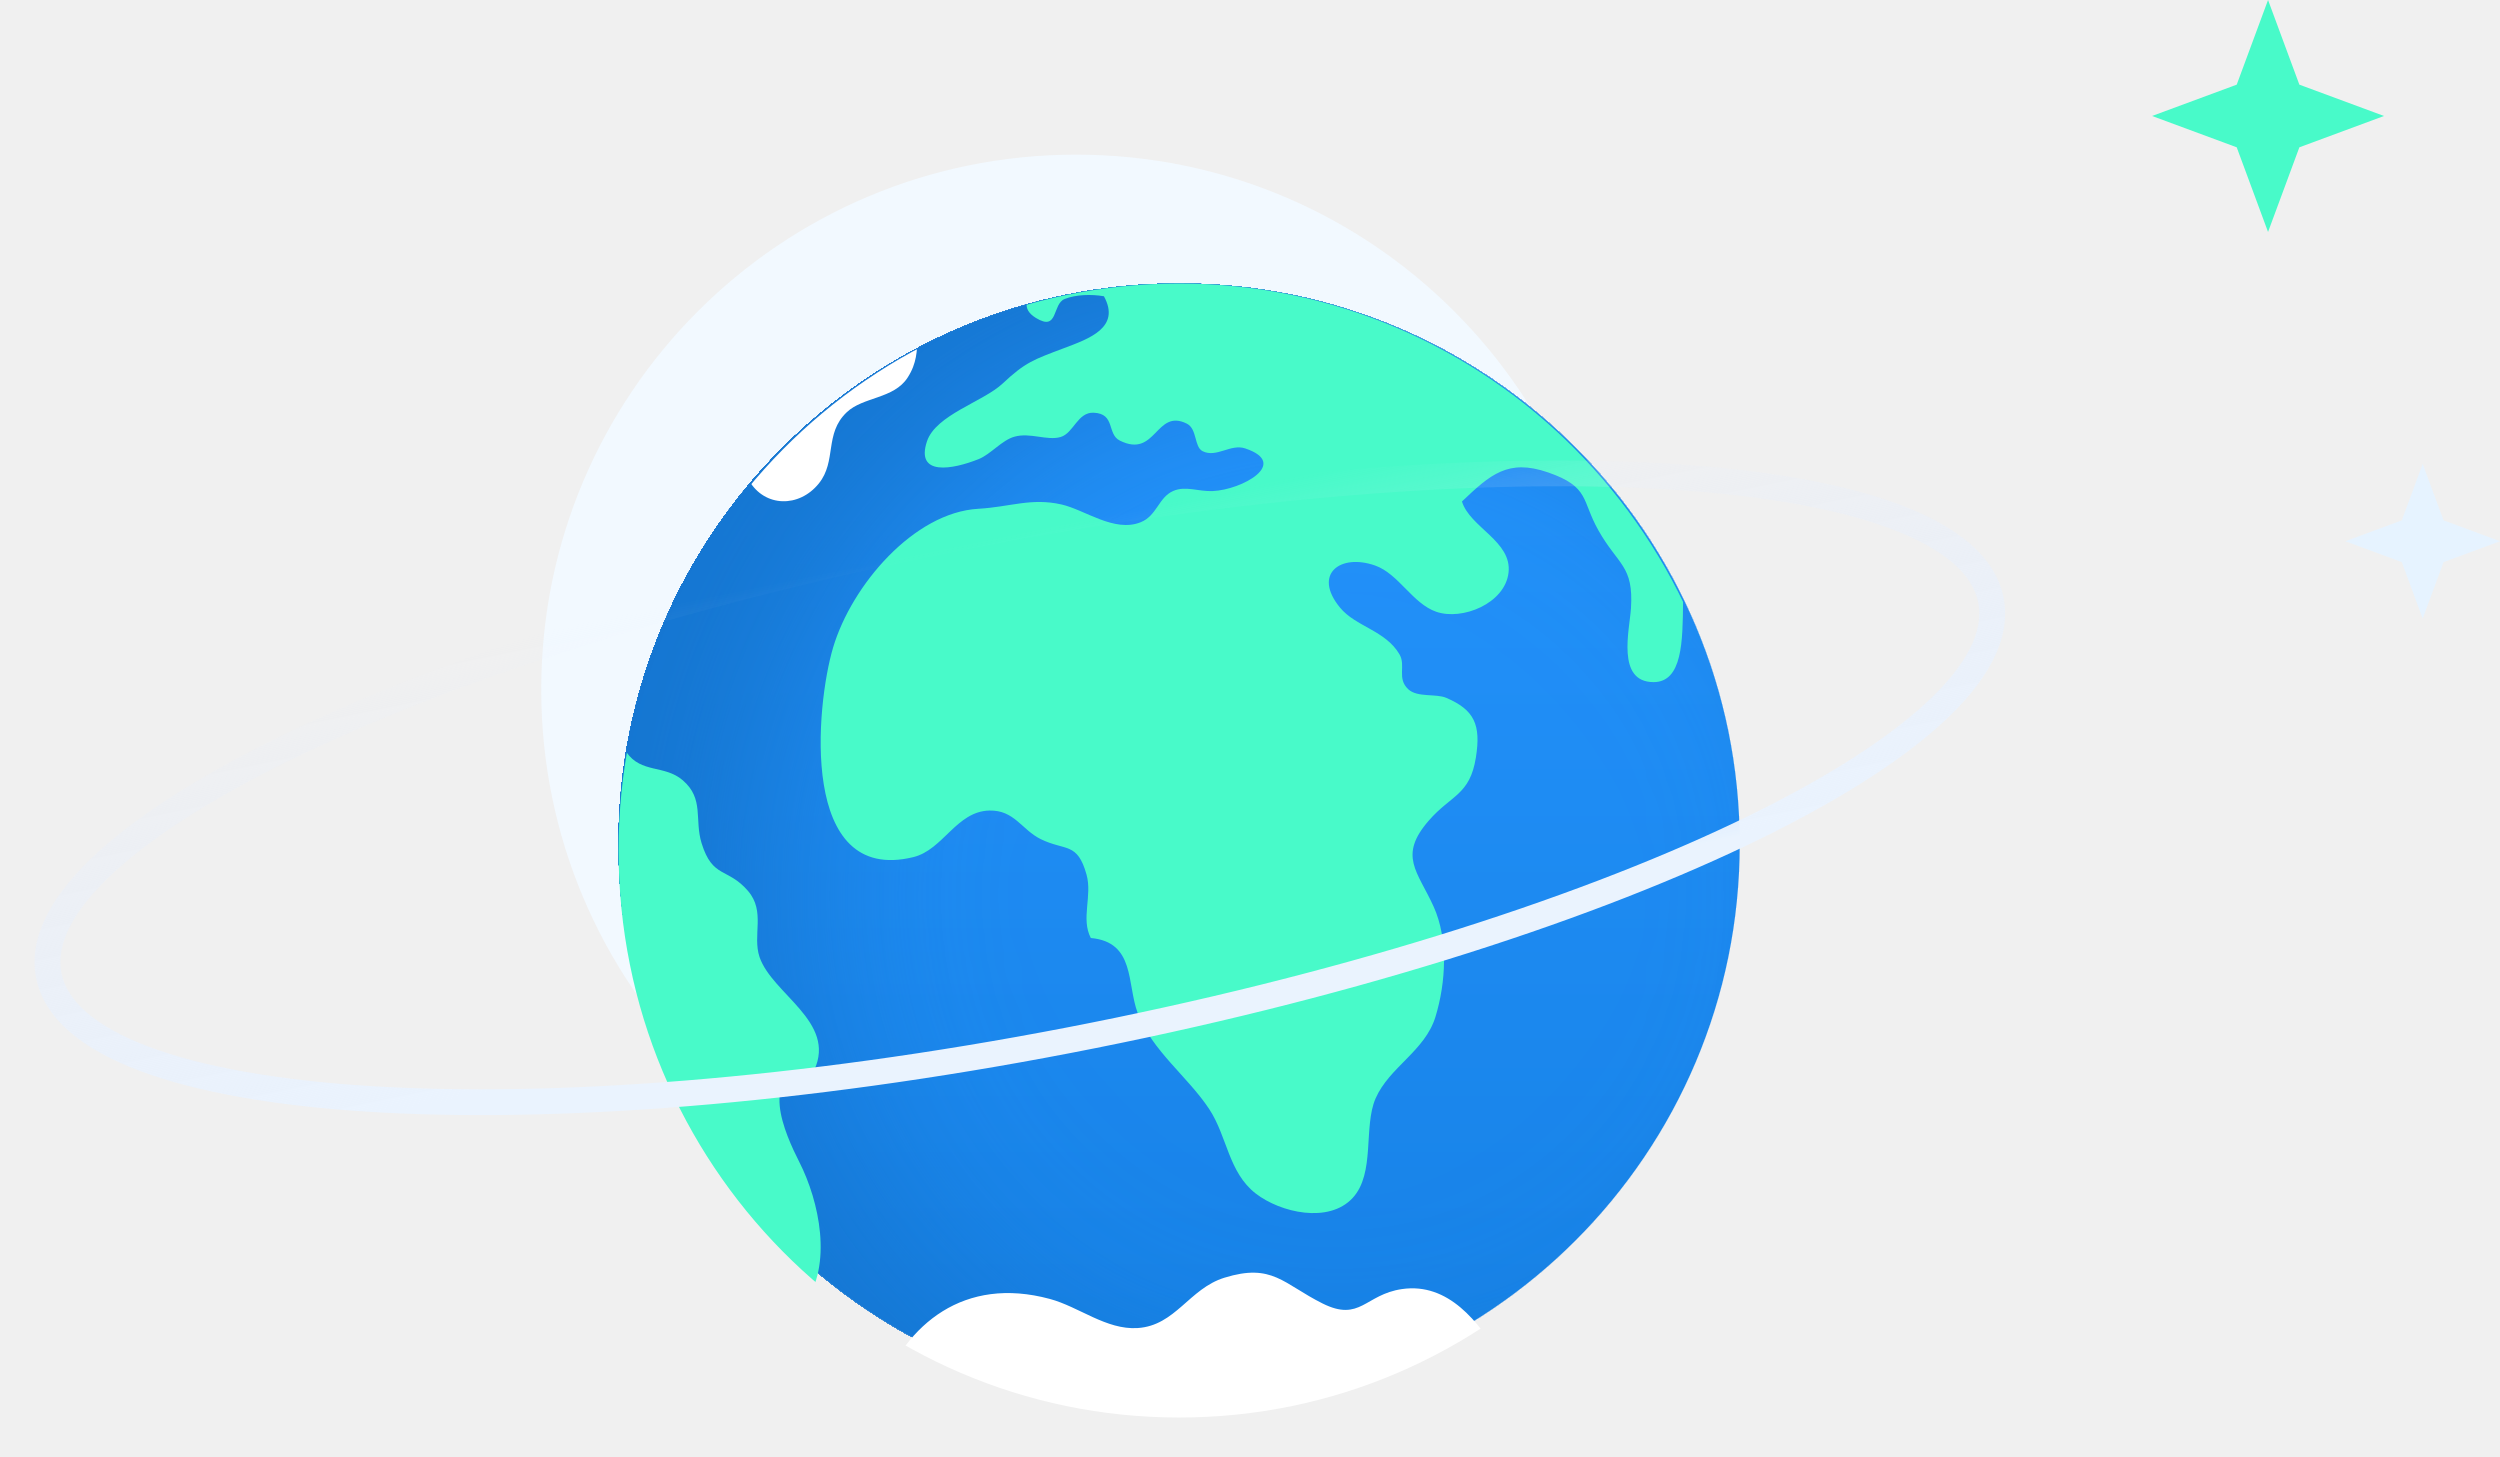
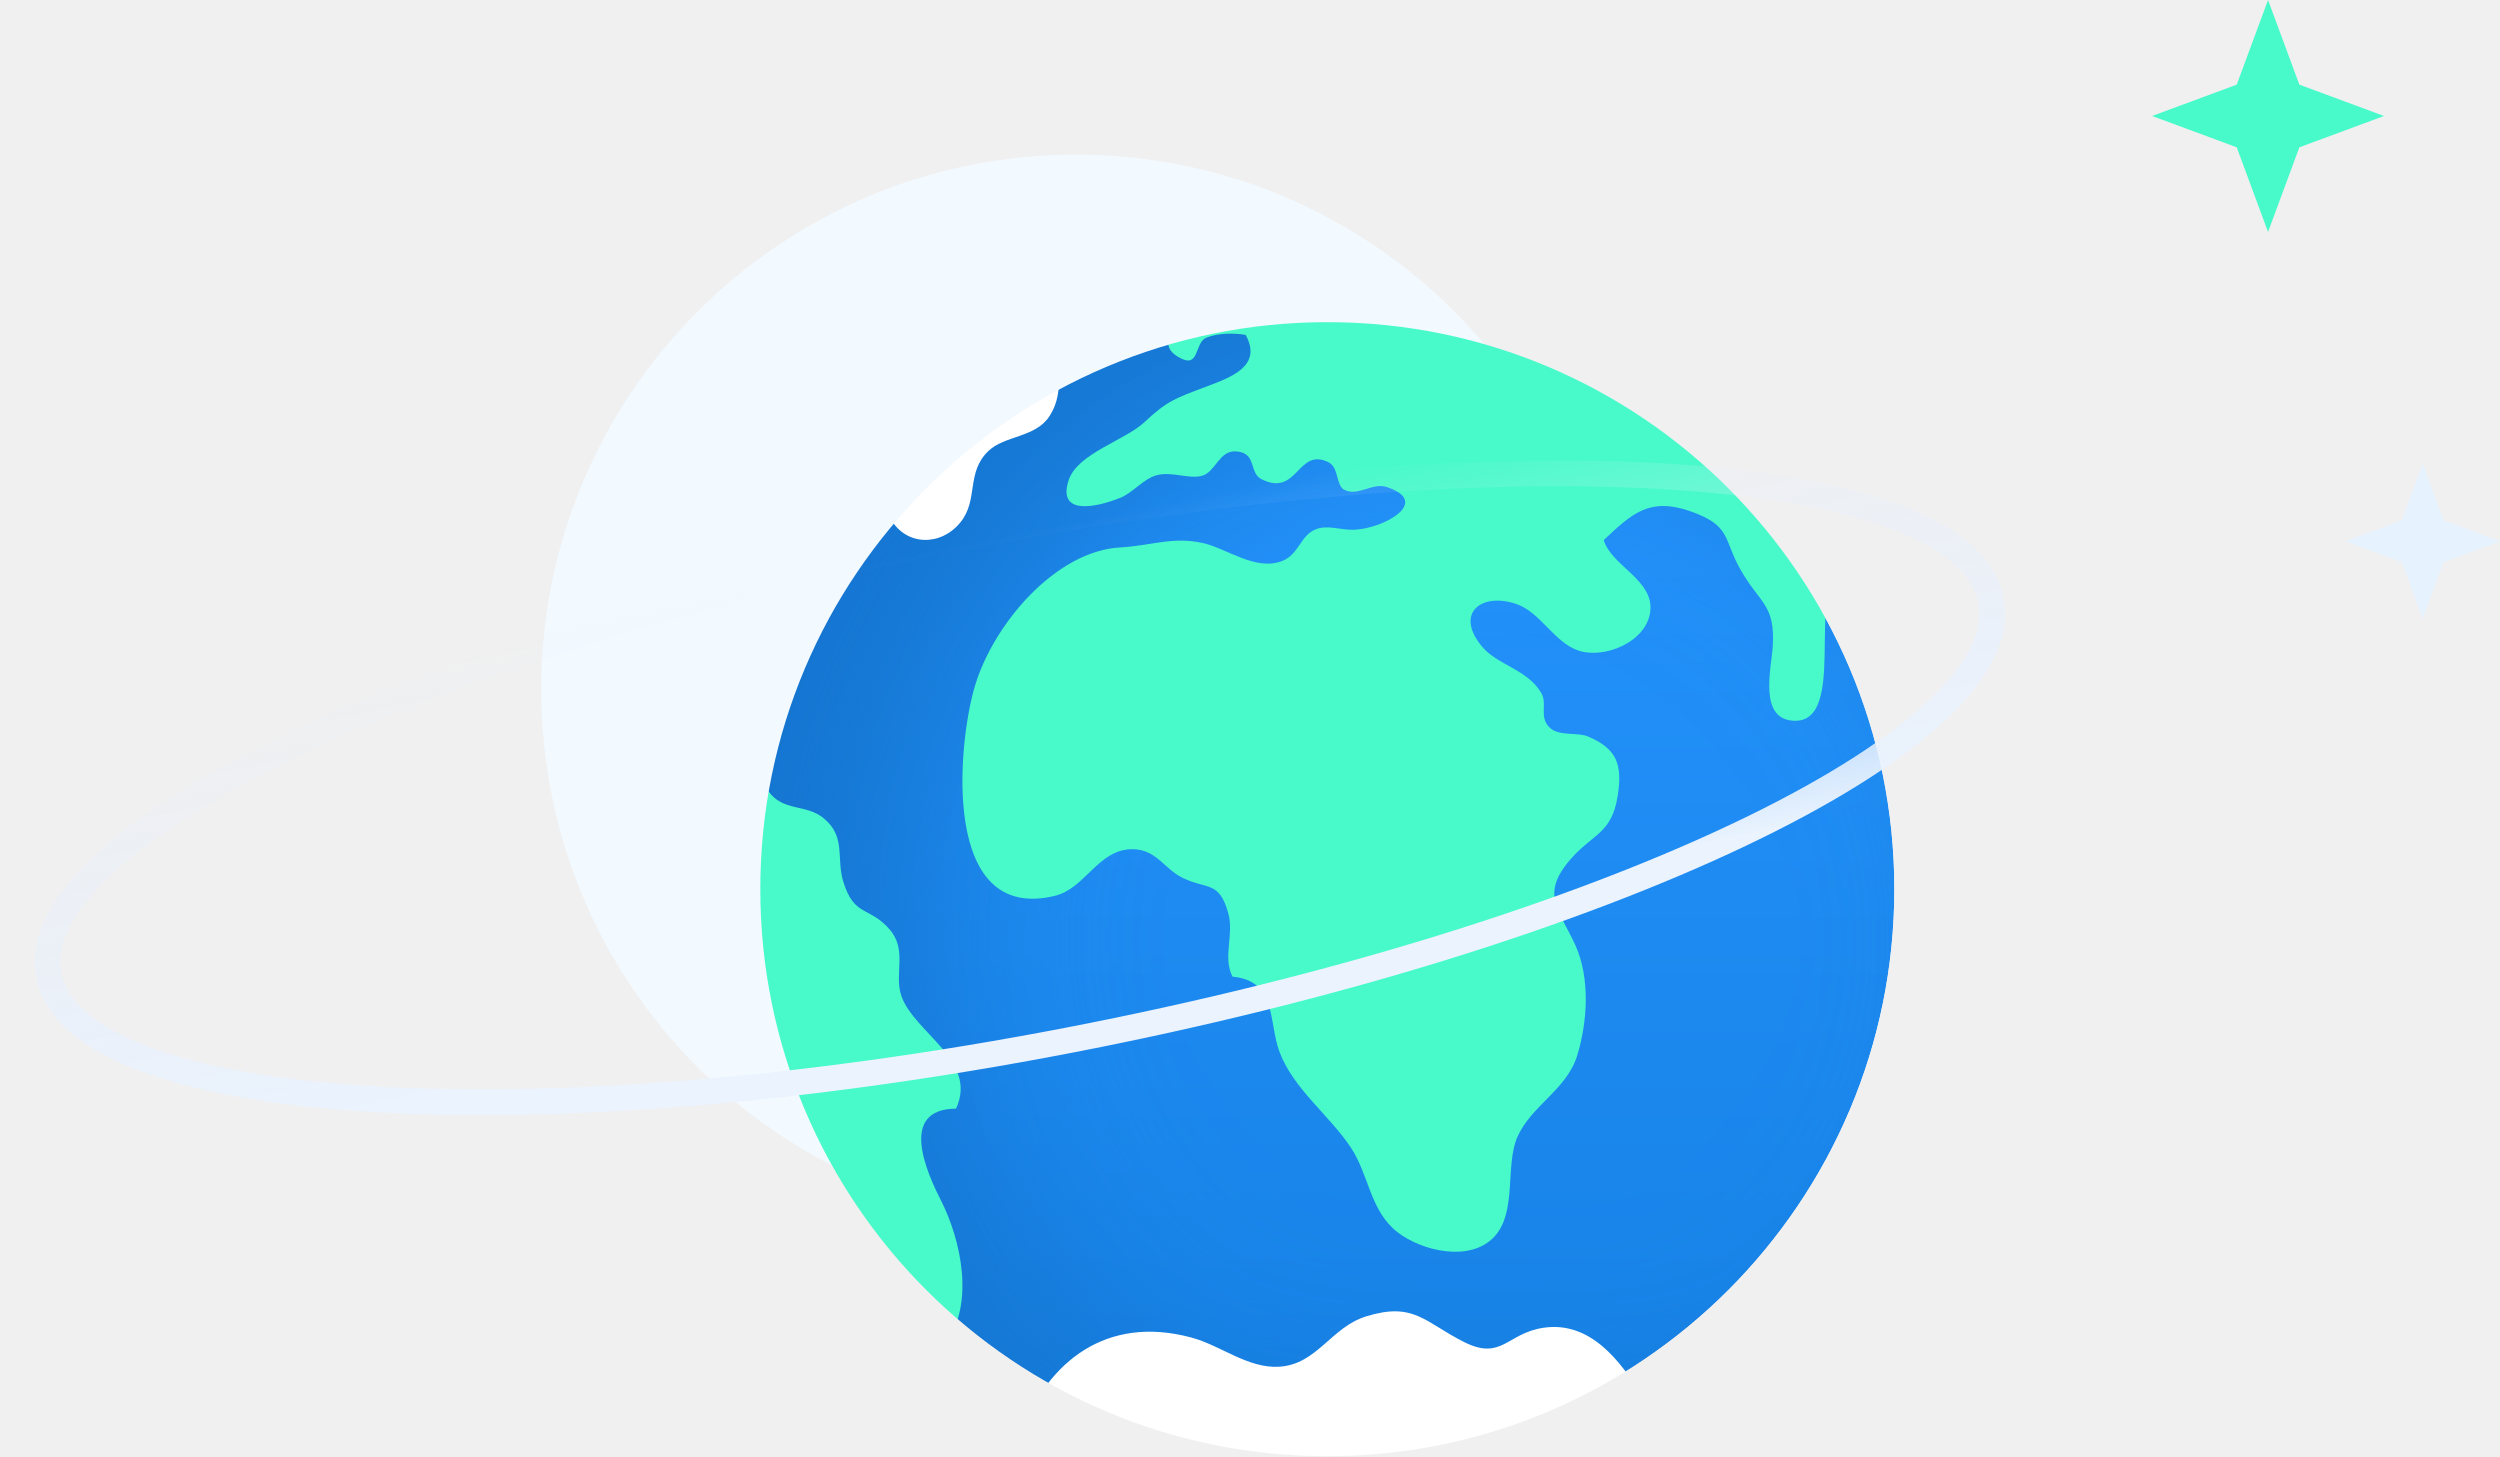
<svg xmlns="http://www.w3.org/2000/svg" width="194" height="113" viewBox="0 0 194 113" fill="none">
-   <g clip-path="url(#clip0_601_12945)">
-     <path d="M125 53.5C125 76.42 106.42 95 83.5 95C60.58 95 42 76.42 42 53.5C42 30.58 60.58 12 83.5 12C106.42 12 125 30.58 125 53.5Z" fill="#F2F9FF" />
+   <path d="M125 53.5C125 76.42 106.42 95 83.5 95C60.58 95 42 76.42 42 53.5C42 30.58 60.58 12 83.5 12C106.42 12 125 30.58 125 53.5Z" fill="#F2F9FF" />
+   <mask id="mask0_601_12945" style="mask-type:alpha" maskUnits="userSpaceOnUse" x="59" y="25" width="88" height="88">
+     <path d="M147 69C147 93.3 127.301 113 103 113C78.7 113 59 93.3 59 69C59 44.7 78.7 25 103 25C127.301 25 147 44.7 147 69Z" fill="url(#paint0_linear_601_12945)" />
+   </mask>
+   <g mask="url(#mask0_601_12945)">
    <g filter="url(#filter0_i_601_12945)">
-       <path d="M135 65.5C135 89.524 115.524 109 91.5 109C67.476 109 48 89.524 48 65.5C48 41.476 67.476 22 91.5 22C115.524 22 135 41.476 135 65.5Z" fill="url(#paint0_linear_601_12945)" />
+       <path d="M147 69C147 93.3 127.301 113 103 113C78.7 113 59 93.3 59 69C59 44.7 78.7 25 103 25C127.301 25 147 44.7 147 69Z" fill="url(#paint1_linear_601_12945)" />
    </g>
-     <mask id="mask0_601_12945" style="mask-type:alpha" maskUnits="userSpaceOnUse" x="48" y="22" width="87" height="88">
-       <path d="M135 66C135 90.3 115.524 110 91.5 110C67.476 110 48 90.3 48 66C48 41.7 67.476 22 91.5 22C115.524 22 135 41.7 135 66Z" fill="url(#paint1_linear_601_12945)" />
-     </mask>
-     <g mask="url(#mask0_601_12945)">
-       <path d="M140.724 46.636C139.701 47.698 138.369 48.21 136.619 47.481C134.354 46.536 134.608 43.2 133.082 42.434C128.326 40.048 132.824 52.945 128.31 52.933C125.406 52.925 126.458 48.852 126.564 47.198C126.775 43.871 125.562 43.867 124.032 41.147C122.722 38.832 123.368 37.778 120.126 36.658C117.011 35.579 115.625 36.849 113.448 38.915C114.057 40.926 117.349 42.001 117.062 44.441C116.783 46.832 113.465 48.173 111.453 47.473C109.606 46.832 108.541 44.533 106.706 43.883C103.993 42.934 101.854 44.554 103.98 47.144C105.193 48.627 107.518 48.922 108.6 50.776C109.115 51.663 108.38 52.633 109.272 53.478C109.982 54.149 111.432 53.807 112.231 54.153C114.416 55.09 114.932 56.244 114.53 58.776C114.065 61.708 112.615 61.678 110.882 63.669C108.473 66.43 110.016 67.621 111.25 70.353C112.4 72.893 112.201 76.254 111.394 78.899C110.582 81.564 107.809 82.801 106.744 85.241C105.785 87.448 106.736 91.047 104.965 92.962C103.113 94.966 99.368 94.103 97.449 92.621C95.319 90.968 95.243 88.202 93.835 86.066C92.195 83.571 89.372 81.514 88.29 78.628C87.432 76.35 88.108 73.102 84.646 72.789C83.864 71.29 84.773 69.528 84.317 67.879C83.606 65.31 82.672 66.059 80.749 65.11C79.291 64.389 78.712 62.853 76.776 62.898C74.215 62.957 73.187 65.951 70.871 66.513C61.986 68.683 63.309 54.736 64.649 50.247C66.095 45.403 70.922 39.764 75.922 39.481C78.391 39.34 80.01 38.615 82.36 39.144C84.198 39.56 86.468 41.347 88.514 40.527C89.778 40.023 89.896 38.607 91.033 38.103C92.001 37.674 92.982 38.157 94.11 38.107C96.359 38.011 100.108 35.962 96.625 34.796C95.501 34.417 94.393 35.55 93.324 35.013C92.652 34.675 92.918 33.285 92.094 32.872C89.672 31.673 89.723 35.604 86.895 34.188C85.885 33.68 86.57 32.102 84.875 32.027C83.611 31.968 83.315 33.618 82.3 33.913C81.256 34.217 79.933 33.543 78.72 33.888C77.735 34.163 76.886 35.25 75.939 35.629C73.923 36.433 71.027 36.974 71.932 34.251C72.617 32.185 76.307 31.173 77.811 29.757C79.574 28.1 80.208 27.908 82.575 27.013C84.524 26.28 86.988 25.413 85.665 22.99C84.689 22.823 83.505 22.852 82.626 23.198C81.628 23.589 82.157 25.759 80.386 24.672C78.061 23.24 82.026 21.27 82.93 20.524C84.46 19.262 85.124 17.851 87.394 18.255C89.237 18.584 89.68 20.858 91.828 19.866C91.587 18.167 90.234 16.06 89.82 14.123C90.906 14.049 92.005 14.015 93.113 14.015C114.944 14.015 133.551 27.587 140.724 46.636Z" fill="#48FAC9" />
-       <path d="M62.396 101.209C61.801 102.012 61.003 102.738 60.063 103.382C49.07 93.925 42.113 79.941 42.113 64.338C42.113 58.02 43.252 51.964 45.343 46.373C46.573 47.141 47.582 48.228 48.117 49.589C49.186 52.308 46.909 55.916 48.608 58.368C49.764 60.034 51.567 59.334 52.977 60.545C54.663 61.989 53.87 63.595 54.448 65.446C55.301 68.19 56.466 67.305 58.044 69.135C59.424 70.737 58.372 72.579 58.941 74.267C59.92 77.141 64.915 79.288 63.189 83.029C58.67 83.059 60.938 88.032 62.034 90.188C63.565 93.199 64.651 98.168 62.396 101.209Z" fill="#48FAC9" />
-       <path d="M77.398 19.271C76.793 22.064 74.929 22.294 73.008 23.619C70.217 25.555 71.921 27.01 70.429 29.305C69.358 30.961 66.967 30.786 65.704 31.994C63.951 33.662 64.944 35.782 63.538 37.521C62.009 39.415 59.344 39.365 58.134 37.304C56.271 37.028 55.253 39.583 53.311 40.03C52.102 40.31 50.916 40.248 49.817 39.934C55.874 29.172 65.712 20.927 77.484 17.097C77.594 17.745 77.57 18.464 77.398 19.271Z" fill="white" />
-       <path d="M117.611 107.954C111.659 111.172 104.976 113.264 97.863 113.931C96.232 114.089 94.575 114.167 92.897 114.167C88.538 114.167 84.306 113.633 80.266 112.63C76.042 111.582 72.032 110.021 68.306 108.016C70.324 102.73 74.823 99.006 81.459 100.795C83.728 101.404 85.848 103.21 88.274 103.057C91.219 102.871 92.272 100 95.013 99.151C98.739 97.995 99.567 99.619 102.635 101.152C105.558 102.606 105.932 100.452 108.787 100.033C112.402 99.503 114.769 102.614 116.396 105.311C116.889 106.127 117.292 107.017 117.611 107.954Z" fill="white" />
-     </g>
-     <path fill-rule="evenodd" clip-rule="evenodd" d="M8.906 67.638C5.6 70.667 4.344 73.317 4.762 75.48C5.179 77.643 7.331 79.636 11.526 81.218C15.66 82.777 21.474 83.814 28.589 84.269C42.804 85.177 61.979 83.747 82.731 79.744C103.482 75.741 121.814 69.935 134.671 63.804C141.106 60.736 146.117 57.611 149.374 54.626C152.68 51.597 153.936 48.946 153.519 46.783C153.102 44.621 150.95 42.627 146.754 41.045C142.621 39.487 136.807 38.45 129.692 37.995C115.477 37.087 96.302 38.517 75.55 42.52C54.798 46.523 36.467 52.329 23.61 58.459C17.174 61.528 12.163 64.653 8.906 67.638ZM22.749 56.654C35.799 50.431 54.302 44.582 75.171 40.556C96.04 36.53 115.391 35.077 129.819 35.999C137.026 36.459 143.062 37.516 147.46 39.174C151.796 40.809 154.856 43.157 155.483 46.405C156.109 49.653 154.142 52.97 150.725 56.101C147.26 59.276 142.049 62.502 135.531 65.61C122.481 71.832 103.978 77.682 83.11 81.708C62.241 85.734 42.89 87.186 28.461 86.265C21.255 85.804 15.218 84.748 10.82 83.09C6.485 81.455 3.424 79.107 2.798 75.859C2.171 72.611 4.139 69.294 7.555 66.163C11.02 62.988 16.231 59.762 22.749 56.654Z" fill="url(#paint2_linear_601_12945)" />
-     <path d="M176 0L178.431 6.569L185 9L178.431 11.431L176 18L173.569 11.431L167 9L173.569 6.569L176 0Z" fill="#48FAC9" />
-     <path d="M188 36L189.621 40.38L194 42L189.621 43.62L188 48L186.379 43.62L182 42L186.379 40.38L188 36Z" fill="#E6F3FF" />
+     <path d="M151.724 49.636C150.701 50.698 149.369 51.21 147.619 50.481C145.354 49.536 145.608 46.2 144.082 45.434C139.326 43.048 143.824 55.945 139.31 55.933C136.406 55.925 137.458 51.852 137.564 50.198C137.775 46.871 136.562 46.867 135.032 44.147C133.722 41.832 134.368 40.778 131.126 39.658C128.011 38.579 126.625 39.849 124.448 41.915C125.057 43.926 128.349 45.001 128.062 47.441C127.783 49.832 124.465 51.173 122.453 50.473C120.606 49.832 119.541 47.533 117.706 46.883C114.993 45.934 112.854 47.554 114.98 50.144C116.193 51.627 118.518 51.922 119.6 53.776C120.115 54.663 119.38 55.633 120.272 56.478C120.982 57.149 122.432 56.807 123.231 57.153C125.416 58.09 125.932 59.244 125.53 61.776C125.065 64.707 123.615 64.678 121.882 66.669C119.473 69.43 121.016 70.621 122.25 73.353C123.4 75.893 123.201 79.254 122.394 81.899C121.582 84.564 118.809 85.801 117.744 88.241C116.785 90.448 117.736 94.047 115.965 95.962C114.113 97.966 110.368 97.103 108.449 95.621C106.319 93.968 106.243 91.202 104.835 89.066C103.195 86.571 100.372 84.514 99.29 81.628C98.432 79.35 99.108 76.102 95.646 75.789C94.864 74.29 95.773 72.528 95.317 70.879C94.606 68.31 93.672 69.059 91.749 68.11C90.291 67.389 89.712 65.853 87.776 65.898C85.215 65.957 84.187 68.951 81.871 69.513C72.986 71.683 74.309 57.736 75.649 53.247C77.095 48.403 81.922 42.764 86.922 42.481C89.391 42.34 91.01 41.615 93.36 42.144C95.198 42.56 97.468 44.347 99.514 43.527C100.778 43.023 100.896 41.607 102.033 41.103C103.001 40.674 103.982 41.157 105.11 41.107C107.359 41.011 111.108 38.962 107.625 37.796C106.501 37.417 105.393 38.55 104.324 38.013C103.652 37.675 103.918 36.285 103.094 35.872C100.672 34.673 100.723 38.604 97.895 37.188C96.885 36.68 97.57 35.102 95.875 35.027C94.611 34.968 94.315 36.618 93.3 36.913C92.256 37.217 90.933 36.543 89.72 36.888C88.735 37.163 87.886 38.25 86.939 38.629C84.923 39.433 82.027 39.974 82.932 37.251C83.617 35.185 87.307 34.173 88.811 32.757C90.574 31.1 91.208 30.908 93.575 30.013C95.524 29.28 97.988 28.413 96.665 25.99C95.689 25.823 94.505 25.852 93.626 26.198C92.628 26.589 93.157 28.759 91.386 27.672C89.061 26.24 93.026 24.27 93.93 23.524C95.46 22.262 96.124 20.851 98.394 21.255C100.237 21.584 100.68 23.858 102.828 22.866C102.587 21.167 101.234 19.06 100.82 17.123C101.906 17.049 103.005 17.015 104.113 17.015C125.944 17.015 144.551 30.587 151.724 49.636Z" fill="#48FAC9" />
+     <path d="M73.396 104.209C72.801 105.012 72.003 105.738 71.063 106.382C60.07 96.925 53.113 82.941 53.113 67.338C53.113 61.02 54.252 54.964 56.343 49.373C57.573 50.141 58.582 51.228 59.117 52.589C60.186 55.308 57.909 58.916 59.608 61.368C60.764 63.034 62.567 62.334 63.977 63.545C65.663 64.989 64.87 66.595 65.448 68.446C66.302 71.19 67.466 70.305 69.044 72.135C70.424 73.737 69.372 75.579 69.941 77.267C70.92 80.141 75.915 82.288 74.189 86.029C69.67 86.059 71.938 91.032 73.034 93.188C74.565 96.199 75.651 101.168 73.396 104.209Z" fill="#48FAC9" />
+     <path d="M88.398 22.271C87.793 25.064 85.929 25.294 84.008 26.619C81.217 28.555 82.921 30.01 81.429 32.306C80.358 33.961 77.967 33.786 76.704 34.994C74.951 36.662 75.944 38.782 74.538 40.521C73.009 42.415 70.344 42.365 69.134 40.304C67.271 40.028 66.253 42.583 64.311 43.03C63.102 43.31 61.916 43.248 60.817 42.934C66.874 32.172 76.712 23.927 88.484 20.097C88.594 20.745 88.57 21.464 88.398 22.271Z" fill="white" />
+     <path d="M128.611 110.954C122.659 114.172 115.976 116.264 108.863 116.931C107.232 117.089 105.575 117.167 103.897 117.167C99.538 117.167 95.306 116.633 91.266 115.63C87.042 114.582 83.032 113.021 79.306 111.016C81.324 105.73 85.823 102.006 92.459 103.795C94.728 104.404 96.848 106.21 99.274 106.057C102.219 105.871 103.272 103 106.013 102.151C109.739 100.995 110.567 102.619 113.635 104.152C116.558 105.606 116.932 103.452 119.787 103.033C123.402 102.503 125.769 105.614 127.396 108.311C127.889 109.127 128.292 110.017 128.611 110.954Z" fill="white" />
  </g>
+   <path fill-rule="evenodd" clip-rule="evenodd" d="M8.906 67.638C5.6 70.667 4.344 73.317 4.762 75.48C5.179 77.643 7.331 79.636 11.526 81.218C15.66 82.777 21.474 83.814 28.589 84.269C42.804 85.177 61.979 83.747 82.731 79.744C103.482 75.741 121.814 69.935 134.671 63.804C141.106 60.736 146.117 57.611 149.374 54.626C152.68 51.597 153.936 48.946 153.519 46.783C153.102 44.621 150.95 42.627 146.754 41.045C142.621 39.487 136.807 38.45 129.692 37.995C115.477 37.087 96.302 38.517 75.55 42.52C54.798 46.523 36.467 52.329 23.61 58.459C17.174 61.528 12.163 64.653 8.906 67.638ZM22.749 56.654C35.799 50.431 54.302 44.582 75.171 40.556C96.04 36.53 115.391 35.077 129.819 35.999C137.026 36.459 143.062 37.516 147.46 39.174C151.796 40.809 154.856 43.157 155.483 46.405C156.109 49.653 154.142 52.97 150.725 56.101C147.26 59.276 142.049 62.502 135.531 65.61C122.481 71.832 103.978 77.682 83.11 81.708C62.241 85.734 42.89 87.186 28.461 86.265C21.255 85.804 15.218 84.748 10.82 83.09C6.485 81.455 3.424 79.107 2.798 75.859C2.171 72.611 4.139 69.294 7.555 66.163C11.02 62.988 16.231 59.762 22.749 56.654Z" fill="url(#paint2_linear_601_12945)" />
+   <path d="M176 0L178.431 6.569L185 9L178.431 11.431L176 18L173.569 11.431L167 9L173.569 6.569L176 0Z" fill="#48FAC9" />
+   <path d="M188 36L189.621 40.38L194 42L189.621 43.62L188 48L186.379 43.62L182 42L186.379 40.38L188 36Z" fill="#E6F3FF" />
  <defs>
-     <filter id="filter0_i_601_12945" x="48" y="22" width="99" height="91" filterUnits="userSpaceOnUse" color-interpolation-filters="sRGB">
+     <filter id="filter0_i_601_12945" x="59" y="25" width="100" height="92" filterUnits="userSpaceOnUse" color-interpolation-filters="sRGB">
      <feFlood flood-opacity="0" result="BackgroundImageFix" />
      <feBlend mode="normal" in="SourceGraphic" in2="BackgroundImageFix" result="shape" />
      <feColorMatrix in="SourceAlpha" type="matrix" values="0 0 0 0 0 0 0 0 0 0 0 0 0 0 0 0 0 0 127 0" result="hardAlpha" />
      <feOffset dx="12" dy="4" />
      <feGaussianBlur stdDeviation="8" />
      <feComposite in2="hardAlpha" operator="arithmetic" k2="-1" k3="1" />
      <feColorMatrix type="matrix" values="0 0 0 0 0.08 0 0 0 0 0.461 0 0 0 0 0.817 0 0 0 1 0" />
      <feBlend mode="normal" in2="shape" result="effect1_innerShadow_601_12945" />
    </filter>
-     <linearGradient id="paint0_linear_601_12945" x1="91.5" y1="22" x2="91.5" y2="109" gradientUnits="userSpaceOnUse">
+     <linearGradient id="paint0_linear_601_12945" x1="103" y1="25" x2="103" y2="113" gradientUnits="userSpaceOnUse">
      <stop stop-color="#2595FF" />
      <stop offset="1" stop-color="#1681E5" />
    </linearGradient>
-     <linearGradient id="paint1_linear_601_12945" x1="91.5" y1="22" x2="91.5" y2="110" gradientUnits="userSpaceOnUse">
+     <linearGradient id="paint1_linear_601_12945" x1="103" y1="25" x2="103" y2="113" gradientUnits="userSpaceOnUse">
      <stop stop-color="#2595FF" />
      <stop offset="1" stop-color="#1681E5" />
    </linearGradient>
    <linearGradient id="paint2_linear_601_12945" x1="48.5" y1="82.686" x2="41.595" y2="49.068" gradientUnits="userSpaceOnUse">
      <stop stop-color="#EAF3FE" />
      <stop offset="1" stop-color="#E3EDFF" stop-opacity="0" />
    </linearGradient>
-     <clipPath id="clip0_601_12945">
-       <rect width="194" height="113" fill="white" />
-     </clipPath>
  </defs>
</svg>
